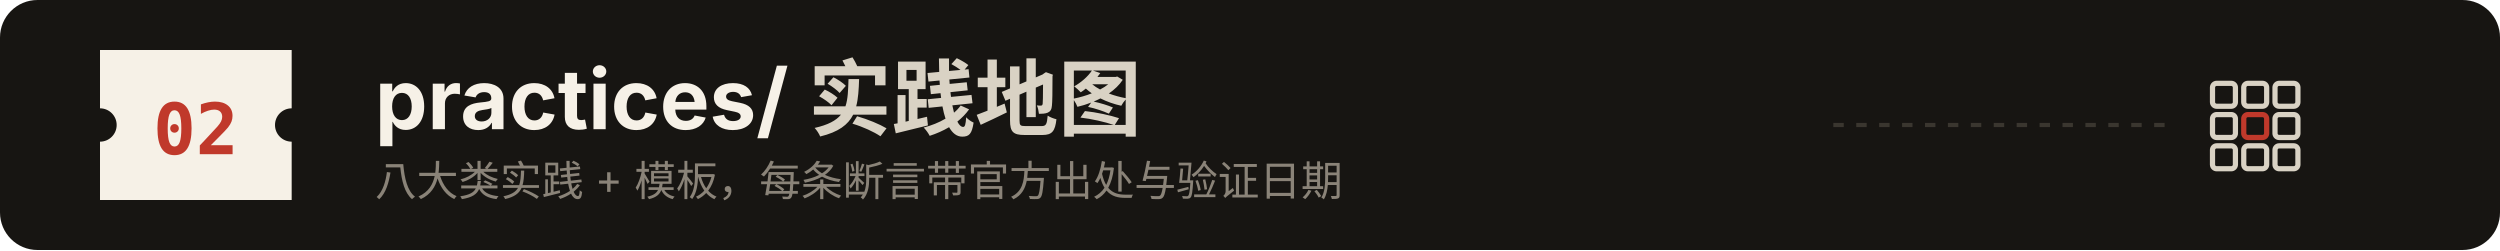
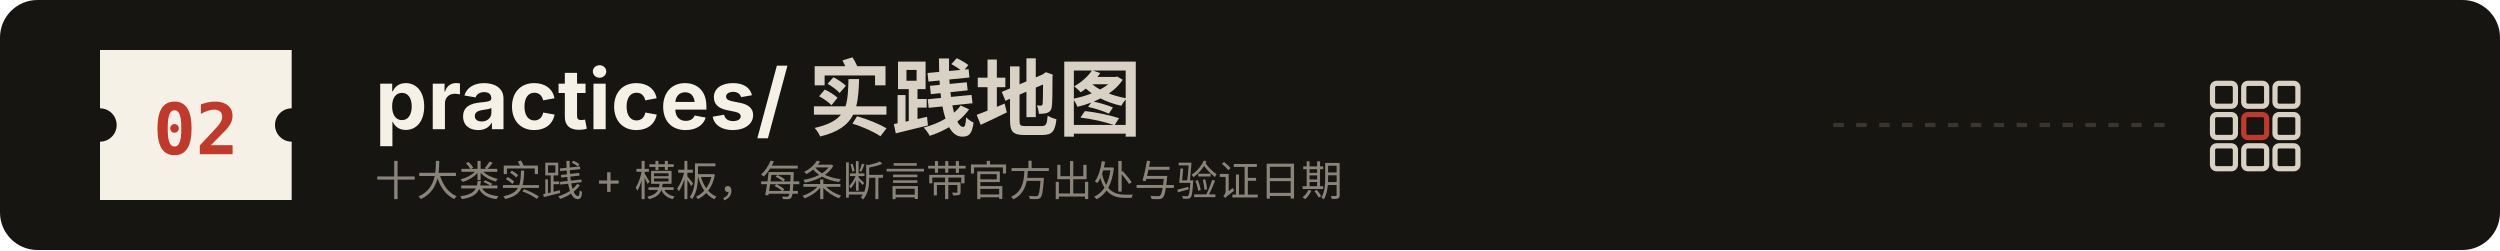
<svg xmlns="http://www.w3.org/2000/svg" width="1200" height="120" viewBox="0 0 1200 120" role="img" aria-labelledby="t d">
  <rect width="1200" height="120" rx="18" fill="#171512" />
  <g transform="translate(48 24)">
    <path fill="#F6F1E7" d="M0,0 h92 v72 h-92 Z" />
    <circle cx="0" cy="36" r="8" fill="#171512" />
    <circle cx="92" cy="36" r="8" fill="#171512" />
    <text x="46" y="50" text-anchor="middle" font-family="ui-monospace, SFMono-Regular, Menlo, monospace" font-size="34" font-weight="700" fill="#C0392B">02</text>
  </g>
  <text x="180" y="62" font-family="-apple-system, BlinkMacSystemFont, 'Segoe UI', 'PingFang SC', sans-serif" font-size="40" font-weight="700" fill="#F6F1E7">practices/ <tspan fill="#D9D2C4">实践地图</tspan>
  </text>
-   <text x="180" y="94" font-family="-apple-system, BlinkMacSystemFont, 'PingFang SC', sans-serif" font-size="20" fill="#8A8378">八大类实践 + 模板，每条断言带官方出处与验证日期</text>
+   <text x="180" y="94" font-family="-apple-system, BlinkMacSystemFont, 'PingFang SC', sans-serif" font-size="20" fill="#8A8378">十大类实践 + 模板，每条断言带官方出处与验证日期</text>
  <line x1="880" y1="60" x2="1044" y2="60" stroke="#3A362F" stroke-width="2" stroke-dasharray="5 6" />
  <g transform="translate(1062 40)" fill="none" stroke="#D9D2C4" stroke-width="2.5">
    <rect x="0" y="0" width="11" height="11" rx="2" />
    <rect x="15" y="0" width="11" height="11" rx="2" />
    <rect x="30" y="0" width="11" height="11" rx="2" />
    <rect x="0" y="15" width="11" height="11" rx="2" />
    <rect x="15" y="15" width="11" height="11" rx="2" stroke="#C0392B" />
    <rect x="30" y="15" width="11" height="11" rx="2" />
    <rect x="0" y="30" width="11" height="11" rx="2" />
    <rect x="15" y="30" width="11" height="11" rx="2" />
    <rect x="30" y="30" width="11" height="11" rx="2" />
  </g>
</svg>
